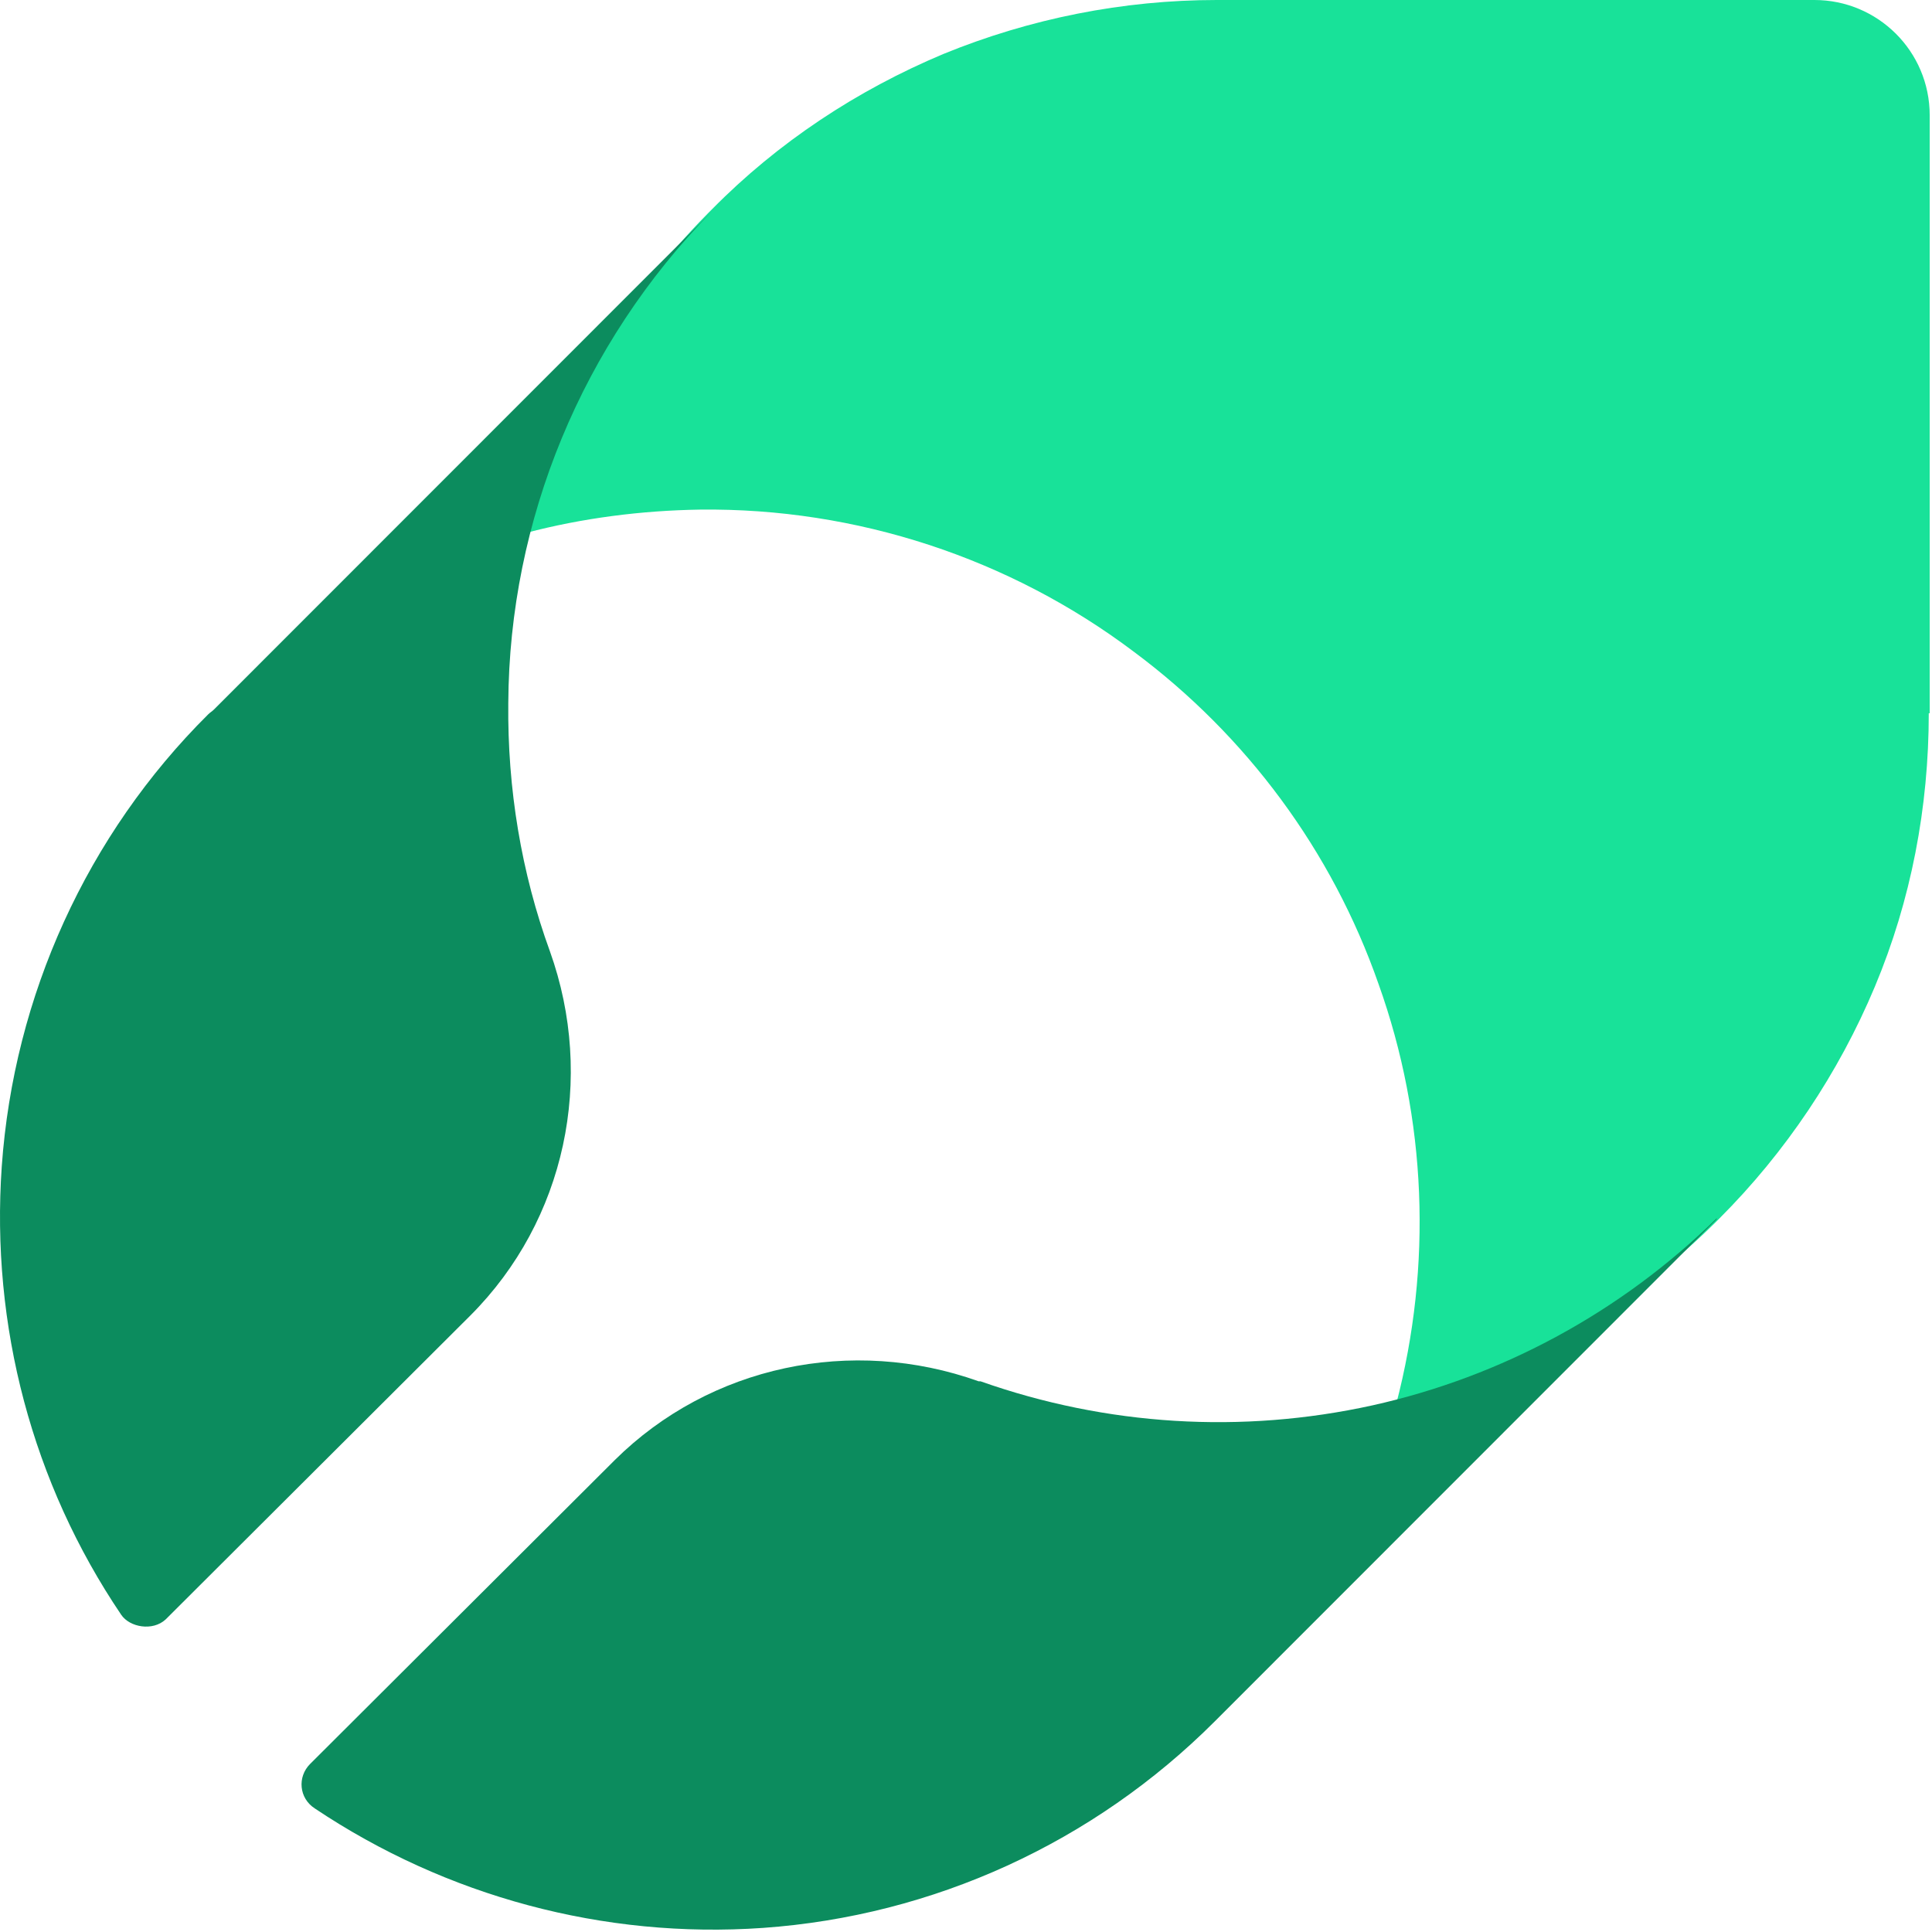
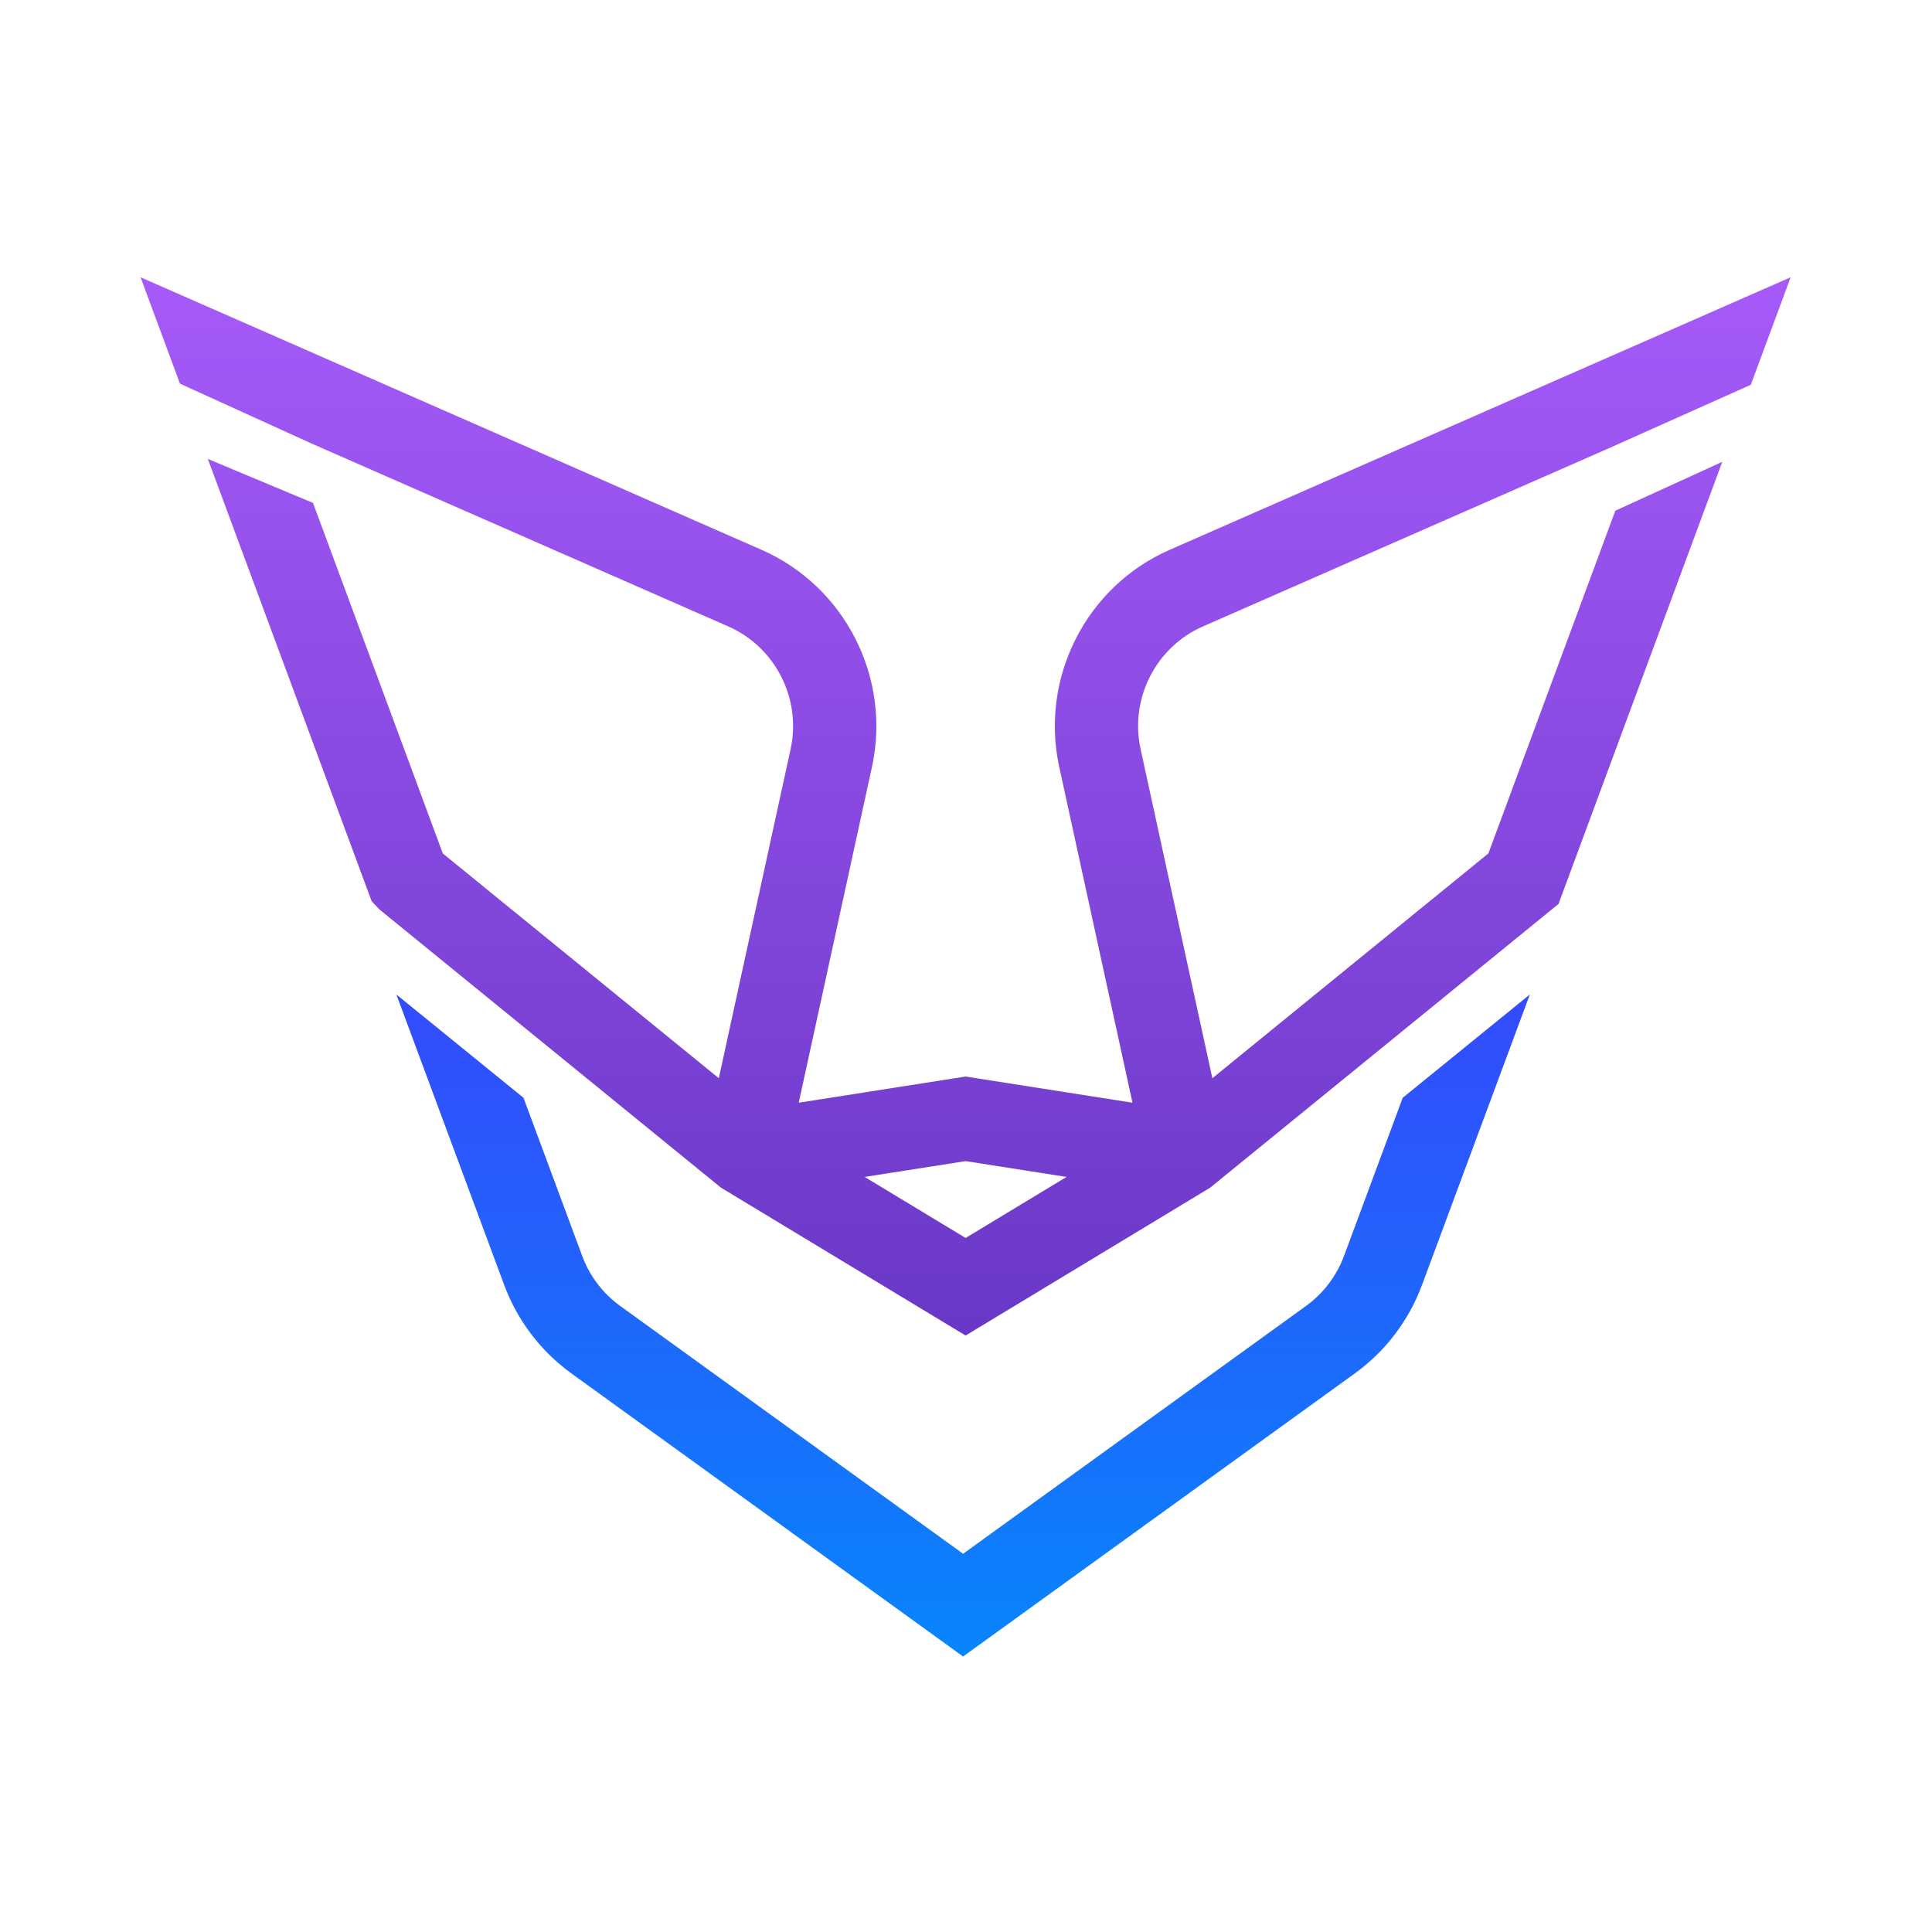
- <svg xmlns="http://www.w3.org/2000/svg" width="502" height="502" viewBox="0 0 502 502" fill="none">
-   <path d="M501.402 185.33V29.962C501.402 13.29 487.876 0 471.453 0H316.156C291.763 0 267.611 4.832 245.15 14.014C222.689 23.438 202.16 36.969 185.012 54.367L183.804 55.575C161.101 78.53 144.92 107.042 136.708 138.454C151.441 134.588 166.656 132.655 181.871 132.413C222.447 131.93 262.298 144.978 294.661 169.383C323.885 191.13 346.104 221.092 358.18 255.645C370.739 290.681 372.188 328.859 362.769 364.862C393.925 356.647 422.666 340.457 445.611 317.744L446.818 316.536C463.966 299.38 477.732 278.841 487.151 256.37C496.571 233.898 501.16 209.735 501.16 185.33H501.402Z" fill="#18E299" />
-   <path d="M132.071 182.706C132.312 135.044 151.32 89.307 184.764 55.125L55.557 184.391C55.076 184.873 54.594 185.113 54.113 185.595C22.593 216.888 3.586 258.774 0.458 303.066C-2.43 344.47 8.397 385.392 31.496 419.575C33.699 422.835 39.677 423.907 43.046 420.778L122.206 341.822C146.989 317.028 154.689 280.198 142.899 247.219C135.44 226.758 131.831 204.852 132.071 182.706Z" fill="#0C8C5E" />
-   <path d="M446.067 316.547C421.284 340.86 390.245 357.71 356.56 365.172C322.634 372.635 287.506 370.468 254.783 358.914C254.783 358.914 254.542 358.914 254.301 358.914C221.338 347.118 184.525 354.821 159.742 379.375L80.581 458.331C77.212 461.701 77.694 467.238 81.784 469.885C115.95 492.754 156.855 503.827 198.24 500.938C242.512 497.809 284.137 478.792 315.656 447.258L316.859 446.054L446.067 316.788V316.547Z" fill="#0C8C5E" />
+ <svg xmlns="http://www.w3.org/2000/svg" width="1080" height="1080" viewBox="0 0 1080 1080" fill="none">
+   <path d="M818.886 585.419L811.665 591.297L784.128 613.671L751.312 702.073C747.126 713.342 739.777 723.015 730.032 730.058L538.38 868.563L346.728 730.058C336.984 723.015 329.634 713.342 325.448 702.073L292.632 613.66L221.569 555.92L281.841 718.301C289.248 738.242 302.272 755.354 319.494 767.81L538.38 926L757.266 767.81C774.5 755.354 787.512 738.242 794.92 718.289L855.191 555.92L818.886 585.419Z" fill="url(#paint0_linear_41_3158)" />
+   <path d="M672.459 350.173L898.065 251.15L978.714 215.098L1000.98 155L653.801 307.371C607.185 327.831 581.241 378.867 592.124 428.746L633.06 616.421L539.782 601.788L446.492 616.421L487.428 428.746C498.311 378.867 472.367 327.831 425.751 307.371L78.584 155L100.605 214.467L174.667 248.16L174.806 248.218L407.093 350.173C433.433 361.723 448.099 390.569 441.953 418.749L401.82 602.734L275.219 499.635L247.529 477.084L174.969 281.129L116.191 256.557L176.424 419.17L206.105 499.331L207.781 503.839L212.11 508.394L279.444 563.237L361.164 629.805L403.031 663.906L403.066 663.929L432.269 681.576L539.77 746.567L647.26 681.587L676.463 663.929H676.474L718.364 629.805H718.376L800.108 563.237L871.224 505.311L903.128 419.158L962.756 258.169L902.976 285.485L832.011 477.072L677.72 602.734L637.599 418.749C631.442 390.569 646.107 361.723 672.447 350.173H672.459ZM539.782 692.028L483.343 657.915L539.782 649.063L596.209 657.915L539.782 692.028Z" fill="url(#paint1_linear_41_3158)" />
+   <defs>
+     <linearGradient id="paint0_linear_41_3158" x1="538.38" y1="555.92" x2="538.38" y2="926" gradientUnits="userSpaceOnUse">
+       <stop stop-color="#344BFD" />
+       <stop offset="1" stop-color="#0885FB" />
+     </linearGradient>
+     <linearGradient id="paint1_linear_41_3158" x1="539.782" y1="155" x2="539.782" y2="1035.34" gradientUnits="userSpaceOnUse">
+       <stop stop-color="#A65AF9" />
+       <stop offset="1" stop-color="#4B27AD" />
+     </linearGradient>
+   </defs>
</svg>
